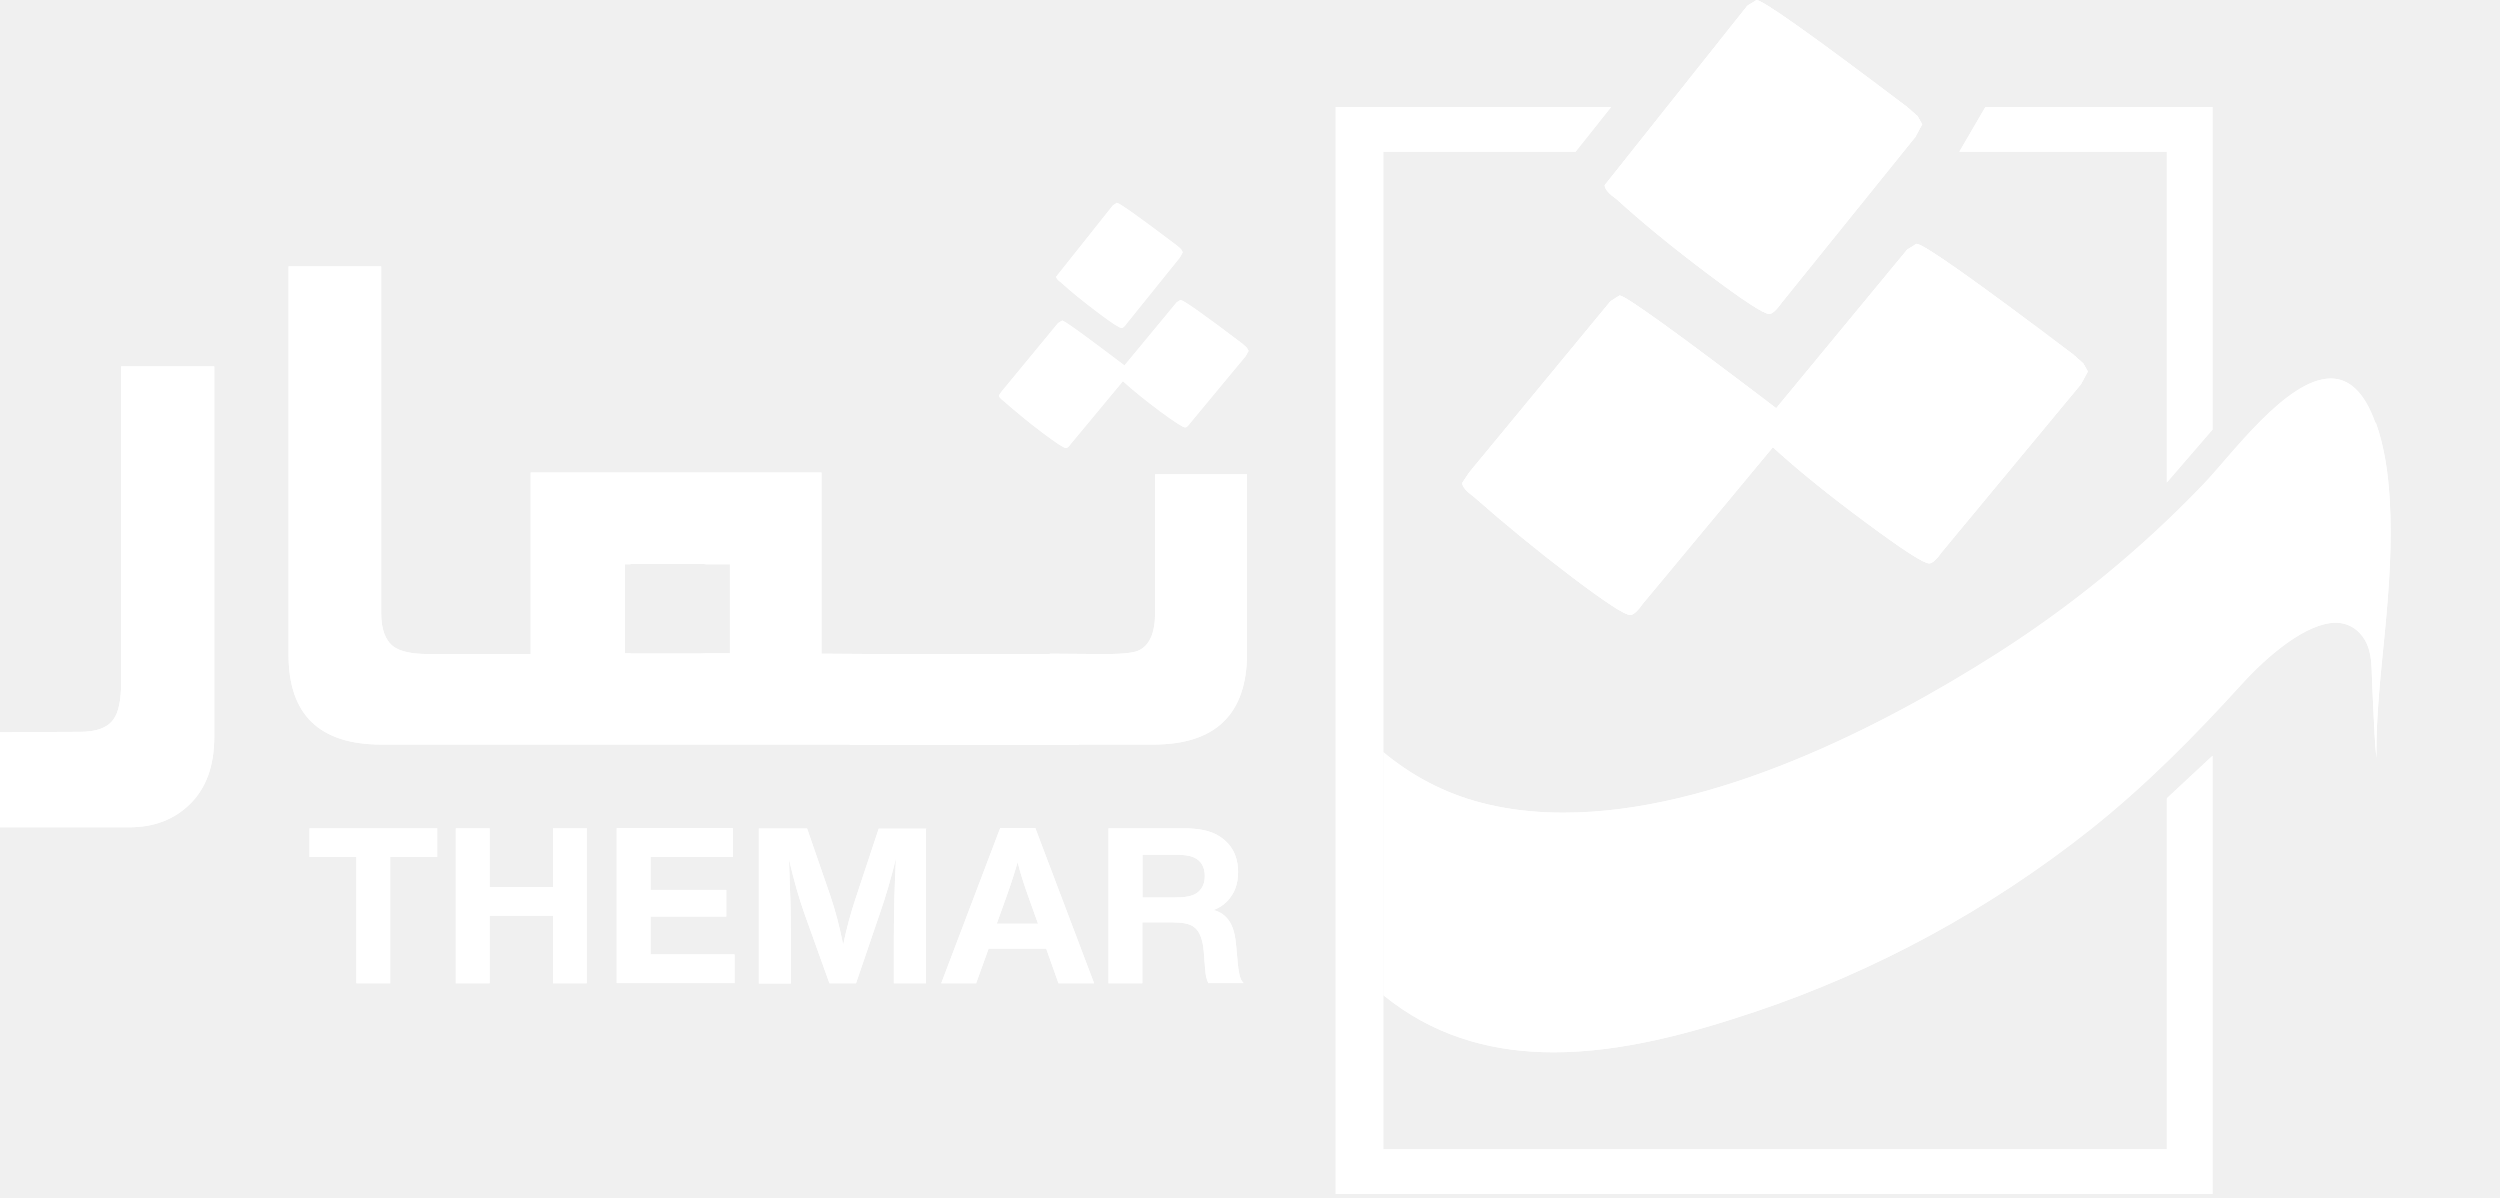
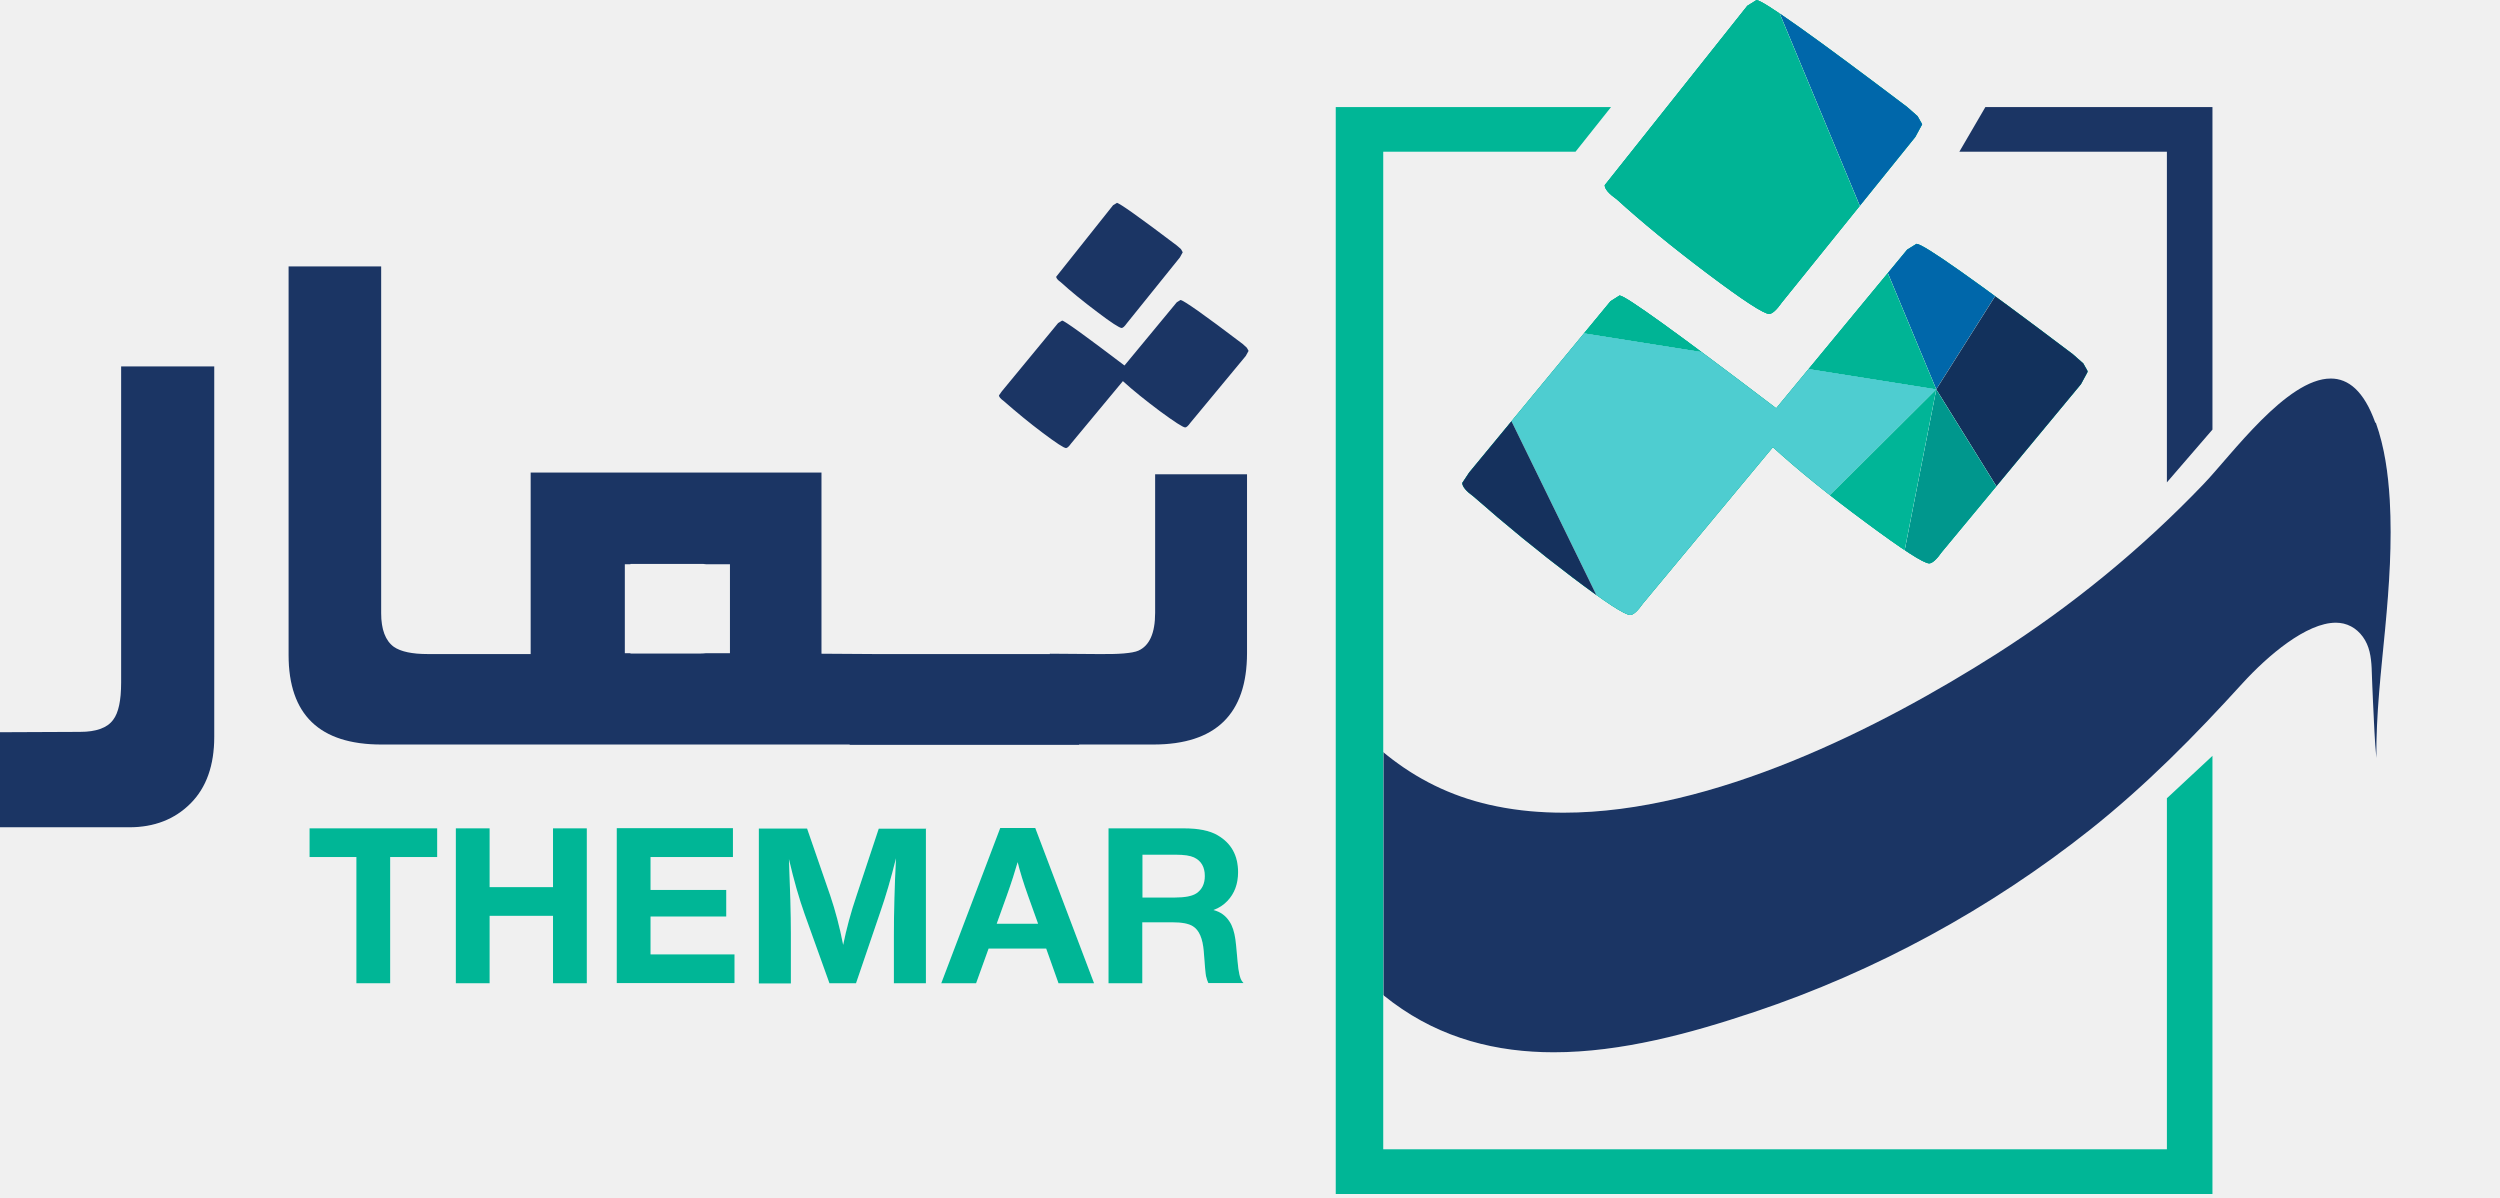
<svg xmlns="http://www.w3.org/2000/svg" width="142" height="68" viewBox="0 0 142 68" fill="none">
  <path d="M123.079 27.4V8.62H111.289L112.769 6.08H125.669V24.4L123.079 27.4Z" fill="white" />
-   <path d="M123.079 27.4V8.62H111.289L112.769 6.08H125.669V24.4L123.079 27.4Z" fill="white" />
-   <path d="M92.008 16.79C92.318 16.79 95.278 18.92 100.888 23.19L108.328 14.18L108.858 13.85C109.248 13.85 112.208 15.94 117.738 20.12L118.328 20.64L118.588 21.1L118.198 21.82L110.298 31.35C109.998 31.78 109.748 32 109.578 32C109.268 32 108.078 31.23 105.988 29.68C103.898 28.14 102.138 26.71 100.698 25.4L93.318 34.28C93.018 34.71 92.768 34.93 92.598 34.93C92.288 34.93 91.188 34.21 89.298 32.78C87.398 31.34 85.538 29.82 83.708 28.21C83.278 27.9 83.058 27.64 83.058 27.43L83.448 26.84L91.478 17.11L91.998 16.78L92.008 16.79ZM99.778 0.01C100.128 0.01 102.978 2.03 108.328 6.08L108.918 6.6L109.178 7.06L108.788 7.78L101.208 17.18C100.908 17.61 100.658 17.83 100.488 17.83C100.188 17.83 99.018 17.07 96.998 15.55C94.978 14.03 93.248 12.61 91.808 11.3C91.378 11 91.148 10.73 91.148 10.52L99.248 0.33L99.778 0V0.01Z" fill="white" />
-   <path d="M92.008 16.79C92.318 16.79 95.278 18.92 100.888 23.19L108.328 14.18L108.858 13.85C109.248 13.85 112.208 15.94 117.738 20.12L118.328 20.64L118.588 21.1L118.198 21.82L110.298 31.35C109.998 31.78 109.748 32 109.578 32C109.268 32 108.078 31.23 105.988 29.68C103.898 28.14 102.138 26.71 100.698 25.4L93.318 34.28C93.018 34.71 92.768 34.93 92.598 34.93C92.288 34.93 91.188 34.21 89.298 32.78C87.398 31.34 85.538 29.82 83.708 28.21C83.278 27.9 83.058 27.64 83.058 27.43L83.448 26.84L91.478 17.11L91.998 16.78L92.008 16.79ZM99.778 0.01C100.128 0.01 102.978 2.03 108.328 6.08L108.918 6.6L109.178 7.06L108.788 7.78L101.208 17.18C100.908 17.61 100.658 17.83 100.488 17.83C100.188 17.83 99.018 17.07 96.998 15.55C94.978 14.03 93.248 12.61 91.808 11.3C91.378 11 91.148 10.73 91.148 10.52L99.248 0.33L99.778 0V0.01Z" fill="white" />
-   <mask id="mask0_15_43" style="mask-type:luminance" maskUnits="userSpaceOnUse" x="83" y="0" width="36" height="35">
+   <path d="M123.079 27.4V8.62H111.289L112.769 6.08H125.669V24.4L123.079 27.4Z" fill="#1B3564" />
+   <path d="M92.008 16.79C92.318 16.79 95.278 18.92 100.888 23.19L108.328 14.18L108.858 13.85C109.248 13.85 112.208 15.94 117.738 20.12L118.328 20.64L118.588 21.1L118.198 21.82L110.298 31.35C109.998 31.78 109.748 32 109.578 32C109.268 32 108.078 31.23 105.988 29.68C103.898 28.14 102.138 26.71 100.698 25.4L93.318 34.28C93.018 34.71 92.768 34.93 92.598 34.93C92.288 34.93 91.188 34.21 89.298 32.78C87.398 31.34 85.538 29.82 83.708 28.21C83.278 27.9 83.058 27.64 83.058 27.43L83.448 26.84L91.478 17.11L91.998 16.78L92.008 16.79ZM99.778 0.01C100.128 0.01 102.978 2.03 108.328 6.08L108.918 6.6L109.178 7.06L108.788 7.78L101.208 17.18C100.908 17.61 100.658 17.83 100.488 17.83C100.188 17.83 99.018 17.07 96.998 15.55C94.978 14.03 93.248 12.61 91.808 11.3C91.378 11 91.148 10.73 91.148 10.52L99.248 0.33L99.778 0V0.01Z" fill="#00B696" />
+   <path d="M92.008 16.79C92.318 16.79 95.278 18.92 100.888 23.19L108.328 14.18L108.858 13.85C109.248 13.85 112.208 15.94 117.738 20.12L118.328 20.64L118.588 21.1L118.198 21.82L110.298 31.35C109.998 31.78 109.748 32 109.578 32C109.268 32 108.078 31.23 105.988 29.68C103.898 28.14 102.138 26.71 100.698 25.4L93.318 34.28C93.018 34.71 92.768 34.93 92.598 34.93C92.288 34.93 91.188 34.21 89.298 32.78C87.398 31.34 85.538 29.82 83.708 28.21C83.278 27.9 83.058 27.64 83.058 27.43L83.448 26.84L91.478 17.11L91.998 16.78L92.008 16.79ZM99.778 0.01C100.128 0.01 102.978 2.03 108.328 6.08L108.918 6.6L109.178 7.06L108.788 7.78L101.208 17.18C100.908 17.61 100.658 17.83 100.488 17.83C100.188 17.83 99.018 17.07 96.998 15.55C94.978 14.03 93.248 12.61 91.808 11.3C91.378 11 91.148 10.73 91.148 10.52L99.248 0.33L99.778 0V0.01Z" fill="#00B696" />
+   <mask id="mask0_35_2" style="mask-type:luminance" maskUnits="userSpaceOnUse" x="83" y="0" width="36" height="35">
    <path d="M92.008 16.79C92.318 16.79 95.278 18.92 100.888 23.19L108.328 14.18L108.858 13.85C109.248 13.85 112.208 15.94 117.738 20.12L118.328 20.64L118.588 21.1L118.198 21.82L110.298 31.35C109.998 31.78 109.748 32 109.578 32C109.268 32 108.078 31.23 105.988 29.68C103.898 28.14 102.138 26.71 100.698 25.4L93.318 34.28C93.018 34.71 92.768 34.93 92.598 34.93C92.288 34.93 91.188 34.21 89.298 32.78C87.398 31.34 85.538 29.82 83.708 28.21C83.278 27.9 83.058 27.64 83.058 27.43L83.448 26.84L91.478 17.11L91.998 16.78L92.008 16.79ZM99.778 0.01C100.128 0.01 102.978 2.03 108.328 6.08L108.918 6.6L109.178 7.06L108.788 7.78L101.208 17.18C100.908 17.61 100.658 17.83 100.488 17.83C100.188 17.83 99.018 17.07 96.998 15.55C94.978 14.03 93.248 12.61 91.808 11.3C91.378 11 91.148 10.73 91.148 10.52L99.248 0.33L99.778 0V0.01Z" fill="white" />
  </mask>
-   <g mask="url(#mask0_15_43)">
+   <g mask="url(#mask0_35_2)">
    <path d="M118.588 8.5L98.818 -4.67L118.588 -14.88V8.5Z" fill="white" />
    <path d="M118.588 8.5L98.818 -4.67L118.588 -14.88V8.5Z" fill="white" />
    <path d="M98.818 -4.67L109.978 22.12L118.588 8.5L98.818 -4.67Z" fill="white" />
-     <path d="M98.818 -4.67L109.978 22.12L118.588 8.5L98.818 -4.67Z" fill="white" />
+     <path d="M98.818 -4.67L109.978 22.12L118.588 8.5L98.818 -4.67Z" fill="#0067AA" />
    <path d="M118.588 35.99L109.978 22.12L118.588 8.5V35.99Z" fill="white" />
-     <path d="M118.588 35.99L109.978 22.12L118.588 8.5V35.99Z" fill="white" />
+     <path d="M118.588 35.99L109.978 22.12L118.588 8.5V35.99Z" fill="#12315C" />
    <path d="M82.867 17.811L80.937 -13.44L98.817 -4.669L82.867 17.811Z" fill="white" />
    <path d="M82.867 17.811L80.937 -13.44L98.817 -4.669L82.867 17.811Z" fill="white" />
    <path d="M109.979 22.12L82.869 17.81L98.819 -4.67L109.979 22.12Z" fill="white" />
-     <path d="M109.979 22.12L82.869 17.81L98.819 -4.67L109.979 22.12Z" fill="white" />
+     <path d="M109.979 22.12L82.869 17.81L98.819 -4.67L109.979 22.12Z" fill="#00B495" />
    <path d="M104.478 50.1L109.978 22.12L118.588 35.99L104.478 50.1Z" fill="white" />
-     <path d="M104.478 50.1L109.978 22.12L118.588 35.99L104.478 50.1Z" fill="white" />
-     <path d="M82.869 17.811L93.149 38.861L109.979 22.12L82.869 17.811Z" fill="white" />
-     <path d="M82.869 17.811L93.149 38.861L109.979 22.12L82.869 17.811Z" fill="white" />
+     <path d="M104.478 50.1L109.978 22.12L118.588 35.99L104.478 50.1Z" fill="#00978D" />
+     <path d="M82.869 17.811L93.149 38.861L109.979 22.12L82.869 17.811Z" fill="#4ECED1" />
+     <path d="M82.869 17.811L93.149 38.861L109.979 22.12L82.869 17.811Z" fill="#4ECDD0" />
    <path d="M104.478 50.1L93.148 38.86L109.978 22.12L104.478 50.1Z" fill="white" />
-     <path d="M104.478 50.1L93.148 38.86L109.978 22.12L104.478 50.1Z" fill="white" />
+     <path d="M104.478 50.1L93.148 38.86L109.978 22.12L104.478 50.1Z" fill="#00B597" />
    <path d="M69.687 34.24L82.867 17.811L93.147 38.861L69.687 34.24Z" fill="white" />
-     <path d="M69.687 34.24L82.867 17.811L93.147 38.861L69.687 34.24Z" fill="white" />
+     <path d="M69.687 34.24L82.867 17.811L93.147 38.861L69.687 34.24Z" fill="#15315D" />
    <path d="M77.967 63.5L69.687 34.24L93.147 38.86L77.967 63.5Z" fill="white" />
    <path d="M77.967 63.5L69.687 34.24L93.147 38.86L77.967 63.5Z" fill="white" />
  </g>
-   <mask id="mask1_15_43" style="mask-type:luminance" maskUnits="userSpaceOnUse" x="78" y="8" width="64" height="58">
+   <mask id="mask1_35_2" style="mask-type:luminance" maskUnits="userSpaceOnUse" x="78" y="8" width="64" height="58">
    <path d="M141.458 64.43L78.568 65.28V8.62H141.458V64.43Z" fill="white" />
  </mask>
-   <g mask="url(#mask1_15_43)">
+   <g mask="url(#mask1_35_2)">
    <path d="M134.918 24.01C134.268 22.19 133.378 21.5 132.388 21.5C129.888 21.5 126.748 25.84 125.168 27.49C121.648 31.17 117.678 34.42 113.388 37.15C106.778 41.35 97.288 46.16 88.818 46.16C87.518 46.16 86.248 46.05 85.018 45.8C75.898 44 72.188 34.58 69.758 26.68C71.038 30.84 68.458 36.23 69.758 40.45C71.588 46.41 73.898 53.07 79.108 56.94C81.898 59.01 85.038 59.77 88.248 59.77C92.078 59.77 96.018 58.7 99.648 57.48C106.528 55.18 113.038 51.63 118.728 47.12C121.888 44.61 124.658 41.8 127.368 38.82C128.818 37.23 131.008 35.37 132.678 35.37C133.298 35.37 133.838 35.66 134.208 36.17C134.588 36.69 134.678 37.31 134.708 37.94C134.738 38.67 134.758 39.39 134.798 40.12C134.848 41.1 134.878 42.08 134.978 43.05C134.958 40.54 135.248 38.13 135.478 35.71C135.708 33.28 135.878 30.83 135.738 28.39C135.648 26.91 135.448 25.41 134.948 24.01H134.918Z" fill="white" />
-     <path d="M134.918 24.01C134.268 22.19 133.378 21.5 132.388 21.5C129.888 21.5 126.748 25.84 125.168 27.49C121.648 31.17 117.678 34.42 113.388 37.15C106.778 41.35 97.288 46.16 88.818 46.16C87.518 46.16 86.248 46.05 85.018 45.8C75.898 44 72.188 34.58 69.758 26.68C71.038 30.84 68.458 36.23 69.758 40.45C71.588 46.41 73.898 53.07 79.108 56.94C81.898 59.01 85.038 59.77 88.248 59.77C92.078 59.77 96.018 58.7 99.648 57.48C106.528 55.18 113.038 51.63 118.728 47.12C121.888 44.61 124.658 41.8 127.368 38.82C128.818 37.23 131.008 35.37 132.678 35.37C133.298 35.37 133.838 35.66 134.208 36.17C134.588 36.69 134.678 37.31 134.708 37.94C134.738 38.67 134.758 39.39 134.798 40.12C134.848 41.1 134.878 42.08 134.978 43.05C134.958 40.54 135.248 38.13 135.478 35.71C135.708 33.28 135.878 30.83 135.738 28.39C135.648 26.91 135.448 25.41 134.948 24.01H134.918Z" fill="white" />
+     <path d="M134.918 24.01C134.268 22.19 133.378 21.5 132.388 21.5C129.888 21.5 126.748 25.84 125.168 27.49C121.648 31.17 117.678 34.42 113.388 37.15C106.778 41.35 97.288 46.16 88.818 46.16C87.518 46.16 86.248 46.05 85.018 45.8C75.898 44 72.188 34.58 69.758 26.68C71.038 30.84 68.458 36.23 69.758 40.45C71.588 46.41 73.898 53.07 79.108 56.94C81.898 59.01 85.038 59.77 88.248 59.77C92.078 59.77 96.018 58.7 99.648 57.48C106.528 55.18 113.038 51.63 118.728 47.12C121.888 44.61 124.658 41.8 127.368 38.82C128.818 37.23 131.008 35.37 132.678 35.37C133.298 35.37 133.838 35.66 134.208 36.17C134.588 36.69 134.678 37.31 134.708 37.94C134.738 38.67 134.758 39.39 134.798 40.12C134.848 41.1 134.878 42.08 134.978 43.05C134.958 40.54 135.248 38.13 135.478 35.71C135.708 33.28 135.878 30.83 135.738 28.39C135.648 26.91 135.448 25.41 134.948 24.01H134.918Z" fill="#1B3564" />
  </g>
  <path d="M123.079 45.34V65.28H78.569V8.62H89.489L91.509 6.08H75.869V67.82H125.669V42.93L123.079 45.34Z" fill="white" />
-   <path d="M123.079 45.34V65.28H78.569V8.62H89.489L91.509 6.08H75.869V67.82H125.669V42.93L123.079 45.34Z" fill="white" />
+   <path d="M123.079 45.34V65.28H78.569V8.62H89.489L91.509 6.08H75.869V67.82H125.669V42.93L123.079 45.34Z" fill="#00B696" />
  <path d="M6.88 38.78C6.88 39.78 6.73 40.49 6.43 40.88C6.1 41.34 5.47 41.57 4.54 41.57L0 41.59V46.99H7.34C8.76 46.99 9.92 46.54 10.82 45.64C11.72 44.74 12.17 43.48 12.17 41.85V20.81H6.88V38.77V38.78Z" fill="white" />
-   <path d="M6.88 38.78C6.88 39.78 6.73 40.49 6.43 40.88C6.1 41.34 5.47 41.57 4.54 41.57L0 41.59V46.99H7.34C8.76 46.99 9.92 46.54 10.82 45.64C11.72 44.74 12.17 43.48 12.17 41.85V20.81H6.88V38.77V38.78Z" fill="white" />
+   <path d="M6.88 38.78C6.88 39.78 6.73 40.49 6.43 40.88C6.1 41.34 5.47 41.57 4.54 41.57L0 41.59V46.99H7.34C8.76 46.99 9.92 46.54 10.82 45.64C11.72 44.74 12.17 43.48 12.17 41.85V20.81H6.88V38.77V38.78Z" fill="#1B3564" />
  <path d="M24.832 47.049V48.679H22.162V55.849H20.242V48.679H17.582V47.049H24.832Z" fill="white" />
-   <path d="M24.832 47.049V48.679H22.162V55.849H20.242V48.679H17.582V47.049H24.832Z" fill="white" />
+   <path d="M24.832 47.049V48.679H22.162V55.849H20.242V48.679H17.582V47.049H24.832Z" fill="#00B696" />
  <path d="M33.331 47.049V55.849H31.411V52.019H27.811V55.849H25.891V47.049H27.811V50.389H31.411V47.049H33.331Z" fill="white" />
-   <path d="M33.331 47.049V55.849H31.411V52.019H27.811V55.849H25.891V47.049H27.811V50.389H31.411V47.049H33.331Z" fill="white" />
+   <path d="M33.331 47.049V55.849H31.411V52.019H27.811V55.849H25.891V47.049H27.811V50.389H31.411V47.049H33.331Z" fill="#00B696" />
  <path d="M41.631 47.049V48.679H36.951V50.549H41.251V52.059H36.951V54.209H41.721V55.839H35.031V47.039H41.631V47.049Z" fill="white" />
-   <path d="M41.631 47.049V48.679H36.951V50.549H41.251V52.059H36.951V54.209H41.721V55.839H35.031V47.039H41.631V47.049Z" fill="white" />
+   <path d="M41.631 47.049V48.679H36.951V50.549H41.251V52.059H36.951V54.209H41.721V55.839H35.031V47.039H41.631V47.049Z" fill="#00B696" />
  <path d="M52.592 47.049V55.849H50.772V53.209C50.772 51.789 50.812 50.309 50.892 48.749C50.612 49.889 50.312 50.909 49.992 51.829L48.622 55.849H47.112L45.702 51.919C45.392 51.049 45.092 50.009 44.812 48.799C44.882 50.519 44.922 51.929 44.922 53.019V55.859H43.102V47.059H45.842L47.162 50.879C47.442 51.709 47.692 52.639 47.892 53.669C48.072 52.779 48.322 51.839 48.652 50.869L49.912 47.069H52.622L52.592 47.049Z" fill="white" />
-   <path d="M52.592 47.049V55.849H50.772V53.209C50.772 51.789 50.812 50.309 50.892 48.749C50.612 49.889 50.312 50.909 49.992 51.829L48.622 55.849H47.112L45.702 51.919C45.392 51.049 45.092 50.009 44.812 48.799C44.882 50.519 44.922 51.929 44.922 53.019V55.859H43.102V47.059H45.842L47.162 50.879C47.442 51.709 47.692 52.639 47.892 53.669C48.072 52.779 48.322 51.839 48.652 50.869L49.912 47.069H52.622L52.592 47.049Z" fill="white" />
+   <path d="M52.592 47.049V55.849H50.772V53.209C50.772 51.789 50.812 50.309 50.892 48.749C50.612 49.889 50.312 50.909 49.992 51.829L48.622 55.849H47.112L45.702 51.919C45.392 51.049 45.092 50.009 44.812 48.799C44.882 50.519 44.922 51.929 44.922 53.019V55.859H43.102V47.059H45.842L47.162 50.879C47.442 51.709 47.692 52.639 47.892 53.669C48.072 52.779 48.322 51.839 48.652 50.869L49.912 47.069H52.622L52.592 47.049Z" fill="#00B696" />
  <path d="M58.803 47.029L62.143 55.849H60.123L59.423 53.879H56.153L55.443 55.849H53.463L56.813 47.029H58.803ZM58.963 52.469L58.393 50.879C58.133 50.149 57.933 49.509 57.803 48.969C57.653 49.489 57.453 50.129 57.183 50.879L56.613 52.469H58.953H58.963Z" fill="white" />
-   <path d="M58.803 47.029L62.143 55.849H60.123L59.423 53.879H56.153L55.443 55.849H53.463L56.813 47.029H58.803ZM58.963 52.469L58.393 50.879C58.133 50.149 57.933 49.509 57.803 48.969C57.653 49.489 57.453 50.129 57.183 50.879L56.613 52.469H58.953H58.963Z" fill="white" />
+   <path d="M58.803 47.029L62.143 55.849H60.123L59.423 53.879H56.153L55.443 55.849H53.463L56.813 47.029H58.803ZM58.963 52.469L58.393 50.879C58.133 50.149 57.933 49.509 57.803 48.969C57.653 49.489 57.453 50.129 57.183 50.879L56.613 52.469H58.953H58.963Z" fill="#00B696" />
  <path d="M62.973 47.049H67.233C68.073 47.049 68.723 47.179 69.173 47.449C69.943 47.899 70.323 48.599 70.323 49.539C70.323 50.209 70.123 50.749 69.713 51.179C69.493 51.409 69.233 51.579 68.923 51.689C69.313 51.789 69.613 51.999 69.833 52.339C70.003 52.589 70.113 52.939 70.173 53.369C70.193 53.489 70.233 53.909 70.293 54.599C70.343 55.209 70.433 55.589 70.553 55.739L70.633 55.839H68.633C68.583 55.739 68.543 55.609 68.503 55.449C68.473 55.319 68.433 54.839 68.373 54.029C68.313 53.309 68.113 52.829 67.753 52.609C67.513 52.459 67.133 52.389 66.613 52.389H64.883V55.849H62.963V47.049H62.973ZM64.893 48.559V50.979H66.723C67.313 50.979 67.733 50.899 67.973 50.729C68.273 50.519 68.433 50.199 68.433 49.759C68.433 49.239 68.223 48.889 67.813 48.699C67.593 48.599 67.253 48.549 66.813 48.549H64.893V48.559Z" fill="white" />
-   <path d="M62.973 47.049H67.233C68.073 47.049 68.723 47.179 69.173 47.449C69.943 47.899 70.323 48.599 70.323 49.539C70.323 50.209 70.123 50.749 69.713 51.179C69.493 51.409 69.233 51.579 68.923 51.689C69.313 51.789 69.613 51.999 69.833 52.339C70.003 52.589 70.113 52.939 70.173 53.369C70.193 53.489 70.233 53.909 70.293 54.599C70.343 55.209 70.433 55.589 70.553 55.739L70.633 55.839H68.633C68.583 55.739 68.543 55.609 68.503 55.449C68.473 55.319 68.433 54.839 68.373 54.029C68.313 53.309 68.113 52.829 67.753 52.609C67.513 52.459 67.133 52.389 66.613 52.389H64.883V55.849H62.963V47.049H62.973ZM64.893 48.559V50.979H66.723C67.313 50.979 67.733 50.899 67.973 50.729C68.273 50.519 68.433 50.199 68.433 49.759C68.433 49.239 68.223 48.889 67.813 48.699C67.593 48.599 67.253 48.549 66.813 48.549H64.893V48.559Z" fill="white" />
+   <path d="M62.973 47.049H67.233C68.073 47.049 68.723 47.179 69.173 47.449C69.943 47.899 70.323 48.599 70.323 49.539C70.323 50.209 70.123 50.749 69.713 51.179C69.493 51.409 69.233 51.579 68.923 51.689C69.313 51.789 69.613 51.999 69.833 52.339C70.003 52.589 70.113 52.939 70.173 53.369C70.193 53.489 70.233 53.909 70.293 54.599C70.343 55.209 70.433 55.589 70.553 55.739L70.633 55.839H68.633C68.583 55.739 68.543 55.609 68.503 55.449C68.473 55.319 68.433 54.839 68.373 54.029C68.313 53.309 68.113 52.829 67.753 52.609C67.513 52.459 67.133 52.389 66.613 52.389H64.883V55.849H62.963V47.049H62.973ZM64.893 48.559V50.979H66.723C67.313 50.979 67.733 50.899 67.973 50.729C68.273 50.519 68.433 50.199 68.433 49.759C68.433 49.239 68.223 48.889 67.813 48.699C67.593 48.599 67.253 48.549 66.813 48.549H64.893V48.559Z" fill="#00B696" />
  <path d="M60.33 18.209C60.45 18.209 61.63 19.059 63.87 20.759L66.84 17.169L67.05 17.04C67.21 17.04 68.39 17.869 70.59 19.54L70.82 19.75L70.92 19.93L70.76 20.22L67.61 24.02C67.49 24.189 67.39 24.279 67.32 24.279C67.2 24.279 66.72 23.97 65.89 23.36C65.06 22.739 64.35 22.169 63.78 21.649L60.84 25.189C60.72 25.36 60.62 25.45 60.55 25.45C60.43 25.45 59.99 25.16 59.23 24.59C58.47 24.02 57.73 23.41 57 22.77C56.83 22.649 56.74 22.54 56.74 22.459L56.9 22.23L60.1 18.349L60.31 18.22L60.33 18.209ZM63.43 11.52C63.57 11.52 64.71 12.329 66.84 13.94L67.08 14.149L67.18 14.329L67.02 14.62L64 18.369C63.88 18.54 63.78 18.63 63.71 18.63C63.59 18.63 63.12 18.329 62.32 17.72C61.51 17.11 60.82 16.549 60.25 16.029C60.08 15.909 59.99 15.8 59.99 15.72L63.22 11.659L63.43 11.53V11.52Z" fill="white" />
-   <path d="M60.33 18.209C60.45 18.209 61.63 19.059 63.87 20.759L66.84 17.169L67.05 17.04C67.21 17.04 68.39 17.869 70.59 19.54L70.82 19.75L70.92 19.93L70.76 20.22L67.61 24.02C67.49 24.189 67.39 24.279 67.32 24.279C67.2 24.279 66.72 23.97 65.89 23.36C65.06 22.739 64.35 22.169 63.78 21.649L60.84 25.189C60.72 25.36 60.62 25.45 60.55 25.45C60.43 25.45 59.99 25.16 59.23 24.59C58.47 24.02 57.73 23.41 57 22.77C56.83 22.649 56.74 22.54 56.74 22.459L56.9 22.23L60.1 18.349L60.31 18.22L60.33 18.209ZM63.43 11.52C63.57 11.52 64.71 12.329 66.84 13.94L67.08 14.149L67.18 14.329L67.02 14.62L64 18.369C63.88 18.54 63.78 18.63 63.71 18.63C63.59 18.63 63.12 18.329 62.32 17.72C61.51 17.11 60.82 16.549 60.25 16.029C60.08 15.909 59.99 15.8 59.99 15.72L63.22 11.659L63.43 11.53V11.52Z" fill="white" />
+   <path d="M60.33 18.209C60.45 18.209 61.63 19.059 63.87 20.759L66.84 17.169L67.05 17.04C67.21 17.04 68.39 17.869 70.59 19.54L70.82 19.75L70.92 19.93L70.76 20.22L67.61 24.02C67.49 24.189 67.39 24.279 67.32 24.279C67.2 24.279 66.72 23.97 65.89 23.36C65.06 22.739 64.35 22.169 63.78 21.649L60.84 25.189C60.72 25.36 60.62 25.45 60.55 25.45C60.43 25.45 59.99 25.16 59.23 24.59C58.47 24.02 57.73 23.41 57 22.77C56.83 22.649 56.74 22.54 56.74 22.459L56.9 22.23L60.1 18.349L60.31 18.22L60.33 18.209ZM63.43 11.52C63.57 11.52 64.71 12.329 66.84 13.94L67.08 14.149L67.18 14.329L67.02 14.62L64 18.369C63.88 18.54 63.78 18.63 63.71 18.63C63.59 18.63 63.12 18.329 62.32 17.72C61.51 17.11 60.82 16.549 60.25 16.029C60.08 15.909 59.99 15.8 59.99 15.72L63.22 11.659L63.43 11.53V11.52Z" fill="#1B3564" />
  <path d="M65.611 26.94V34.81C65.611 35.96 65.291 36.68 64.651 36.96C64.331 37.1 63.551 37.17 62.311 37.15L59.631 37.13V37.15H49.681L46.661 37.13V26.84H30.141V37.15H24.311C23.401 37.15 22.761 37.01 22.371 36.74C21.891 36.39 21.651 35.75 21.651 34.83V15.13H16.391V37.2C16.391 40.6 18.151 42.29 21.671 42.29H48.261V42.31H61.291V42.29H65.501C69.051 42.29 70.831 40.56 70.831 37.1V26.94H65.591H65.611ZM41.461 37.1H40.111C40.011 37.11 39.901 37.12 39.781 37.12H35.811V37.1H35.491V32.05H35.811V32.03H39.781C39.901 32.03 40.011 32.03 40.111 32.05H41.461V37.1Z" fill="white" />
-   <path d="M65.611 26.94V34.81C65.611 35.96 65.291 36.68 64.651 36.96C64.331 37.1 63.551 37.17 62.311 37.15L59.631 37.13V37.15H49.681L46.661 37.13V26.84H30.141V37.15H24.311C23.401 37.15 22.761 37.01 22.371 36.74C21.891 36.39 21.651 35.75 21.651 34.83V15.13H16.391V37.2C16.391 40.6 18.151 42.29 21.671 42.29H48.261V42.31H61.291V42.29H65.501C69.051 42.29 70.831 40.56 70.831 37.1V26.94H65.591H65.611ZM41.461 37.1H40.111C40.011 37.11 39.901 37.12 39.781 37.12H35.811V37.1H35.491V32.05H35.811V32.03H39.781C39.901 32.03 40.011 32.03 40.111 32.05H41.461V37.1Z" fill="white" />
+   <path d="M65.611 26.94V34.81C65.611 35.96 65.291 36.68 64.651 36.96C64.331 37.1 63.551 37.17 62.311 37.15L59.631 37.13V37.15H49.681L46.661 37.13V26.84H30.141V37.15H24.311C23.401 37.15 22.761 37.01 22.371 36.74C21.891 36.39 21.651 35.75 21.651 34.83V15.13H16.391V37.2C16.391 40.6 18.151 42.29 21.671 42.29H48.261V42.31H61.291V42.29H65.501C69.051 42.29 70.831 40.56 70.831 37.1V26.94H65.591H65.611ZM41.461 37.1H40.111C40.011 37.11 39.901 37.12 39.781 37.12H35.811V37.1H35.491V32.05H35.811V32.03H39.781C39.901 32.03 40.011 32.03 40.111 32.05H41.461V37.1Z" fill="#1B3564" />
</svg>
